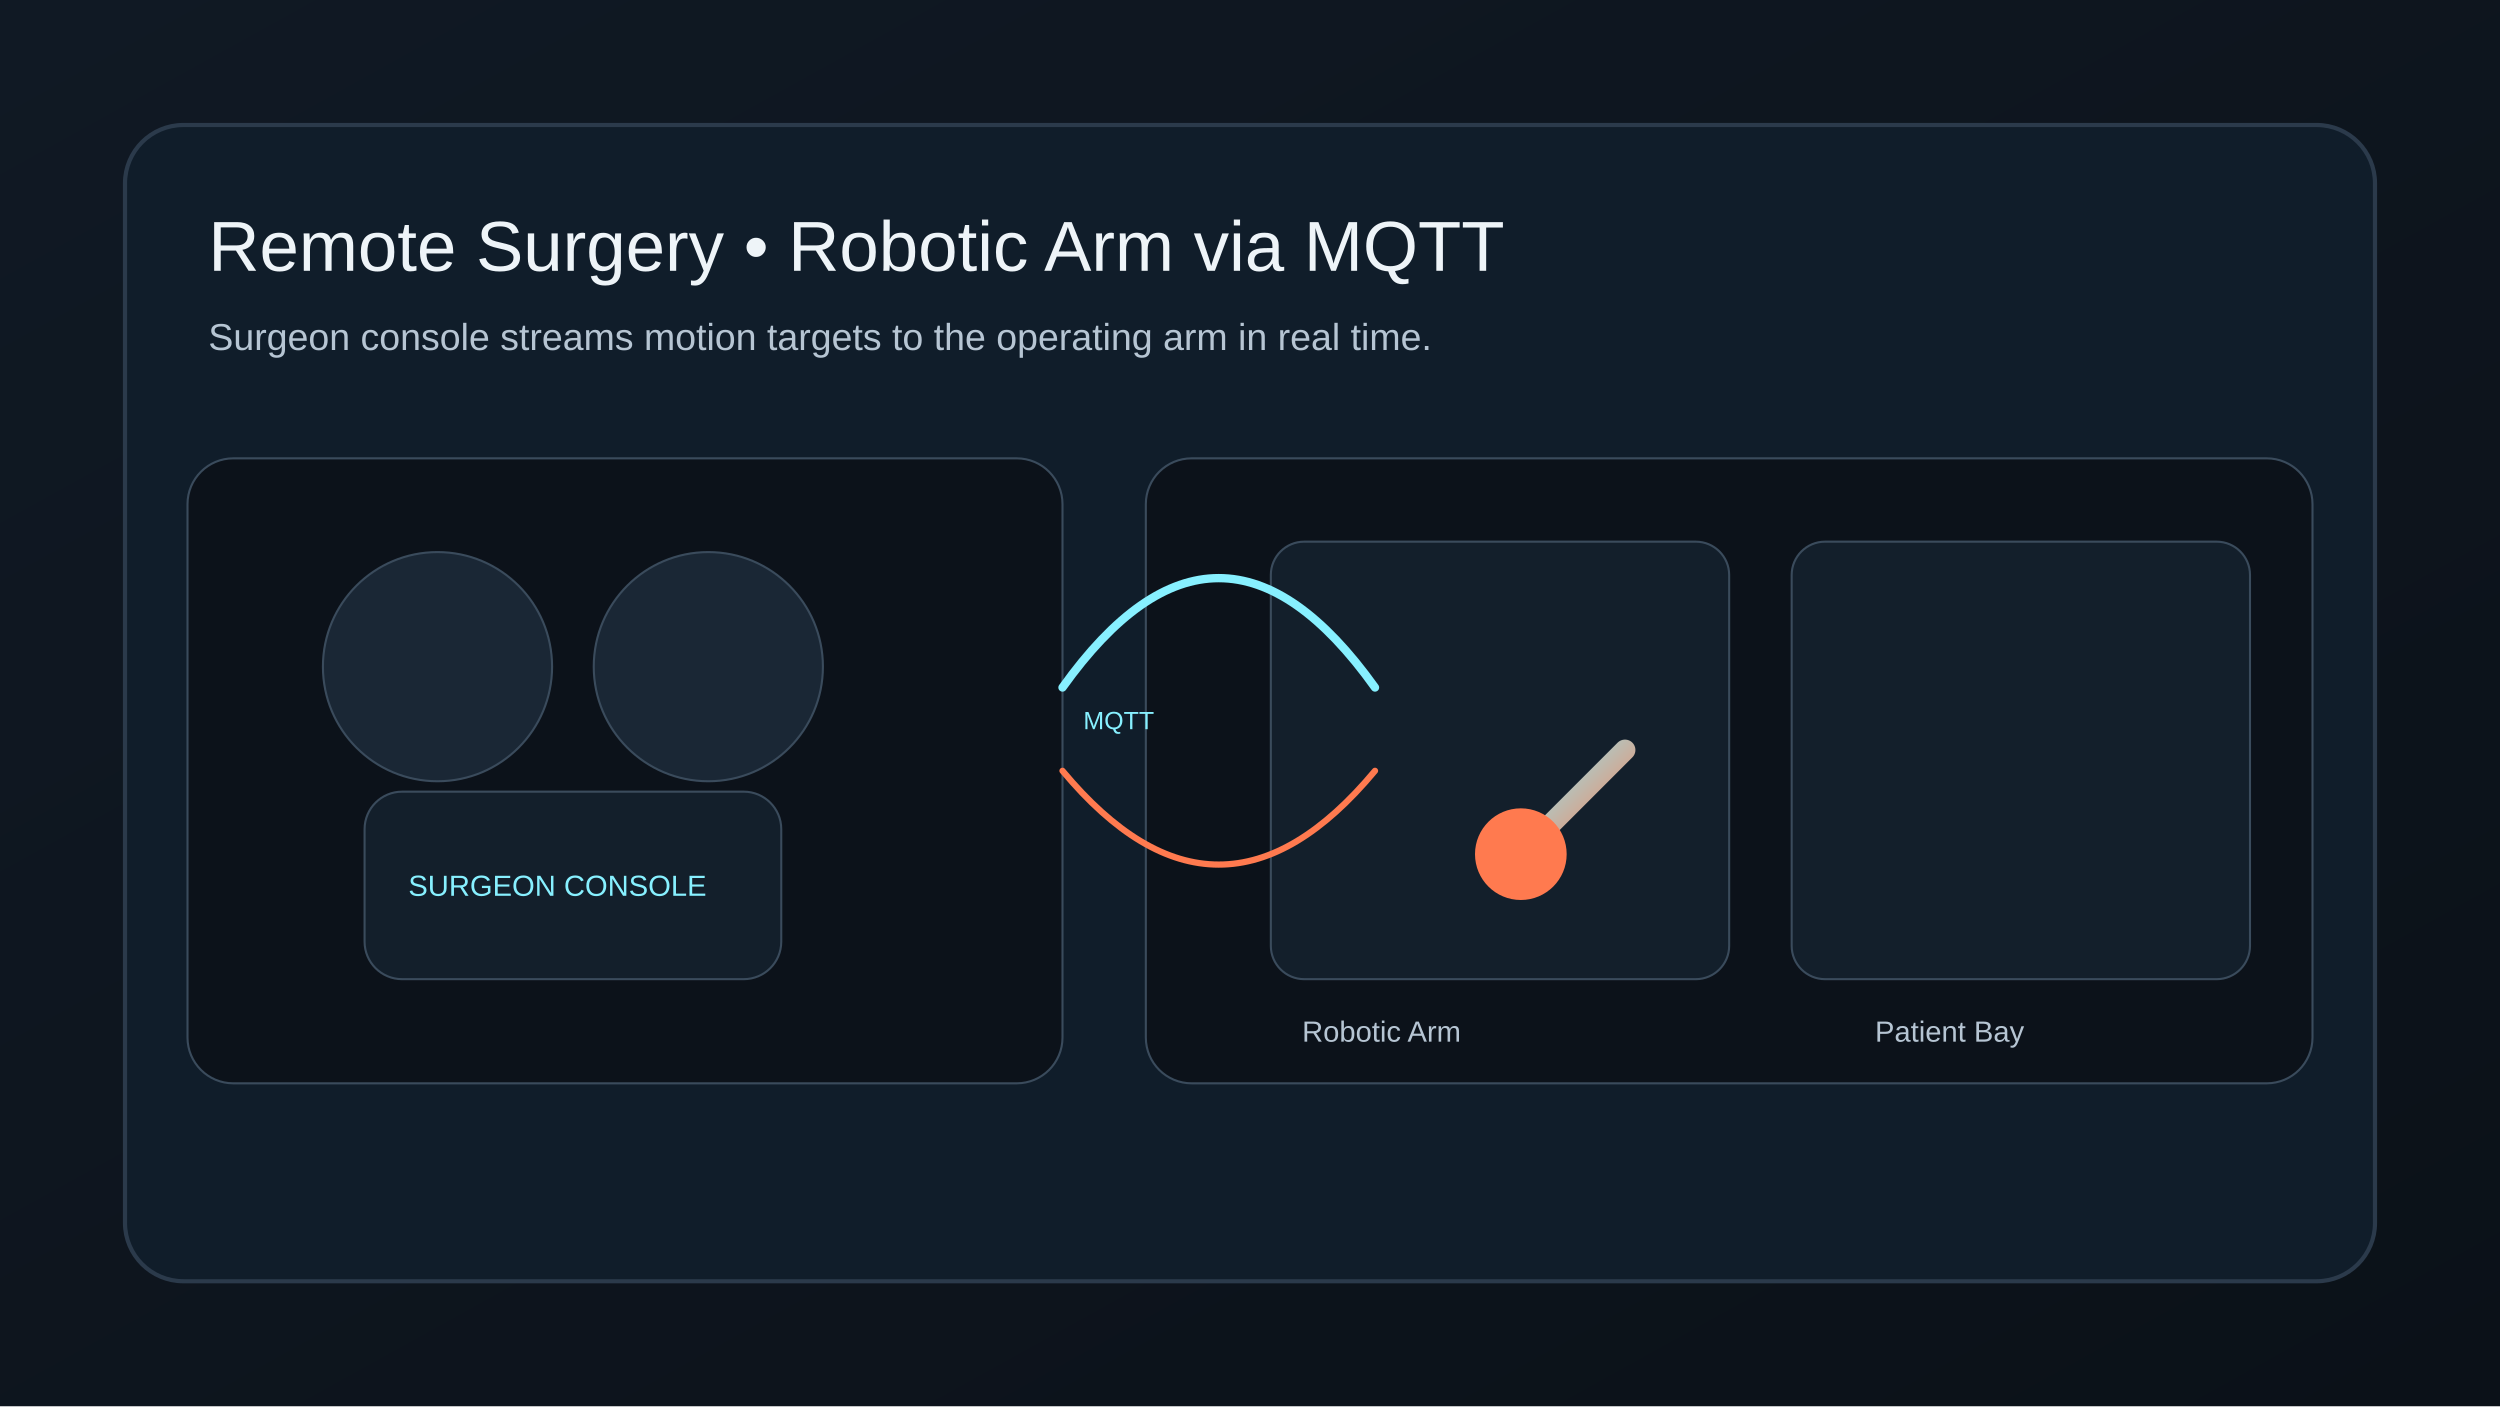
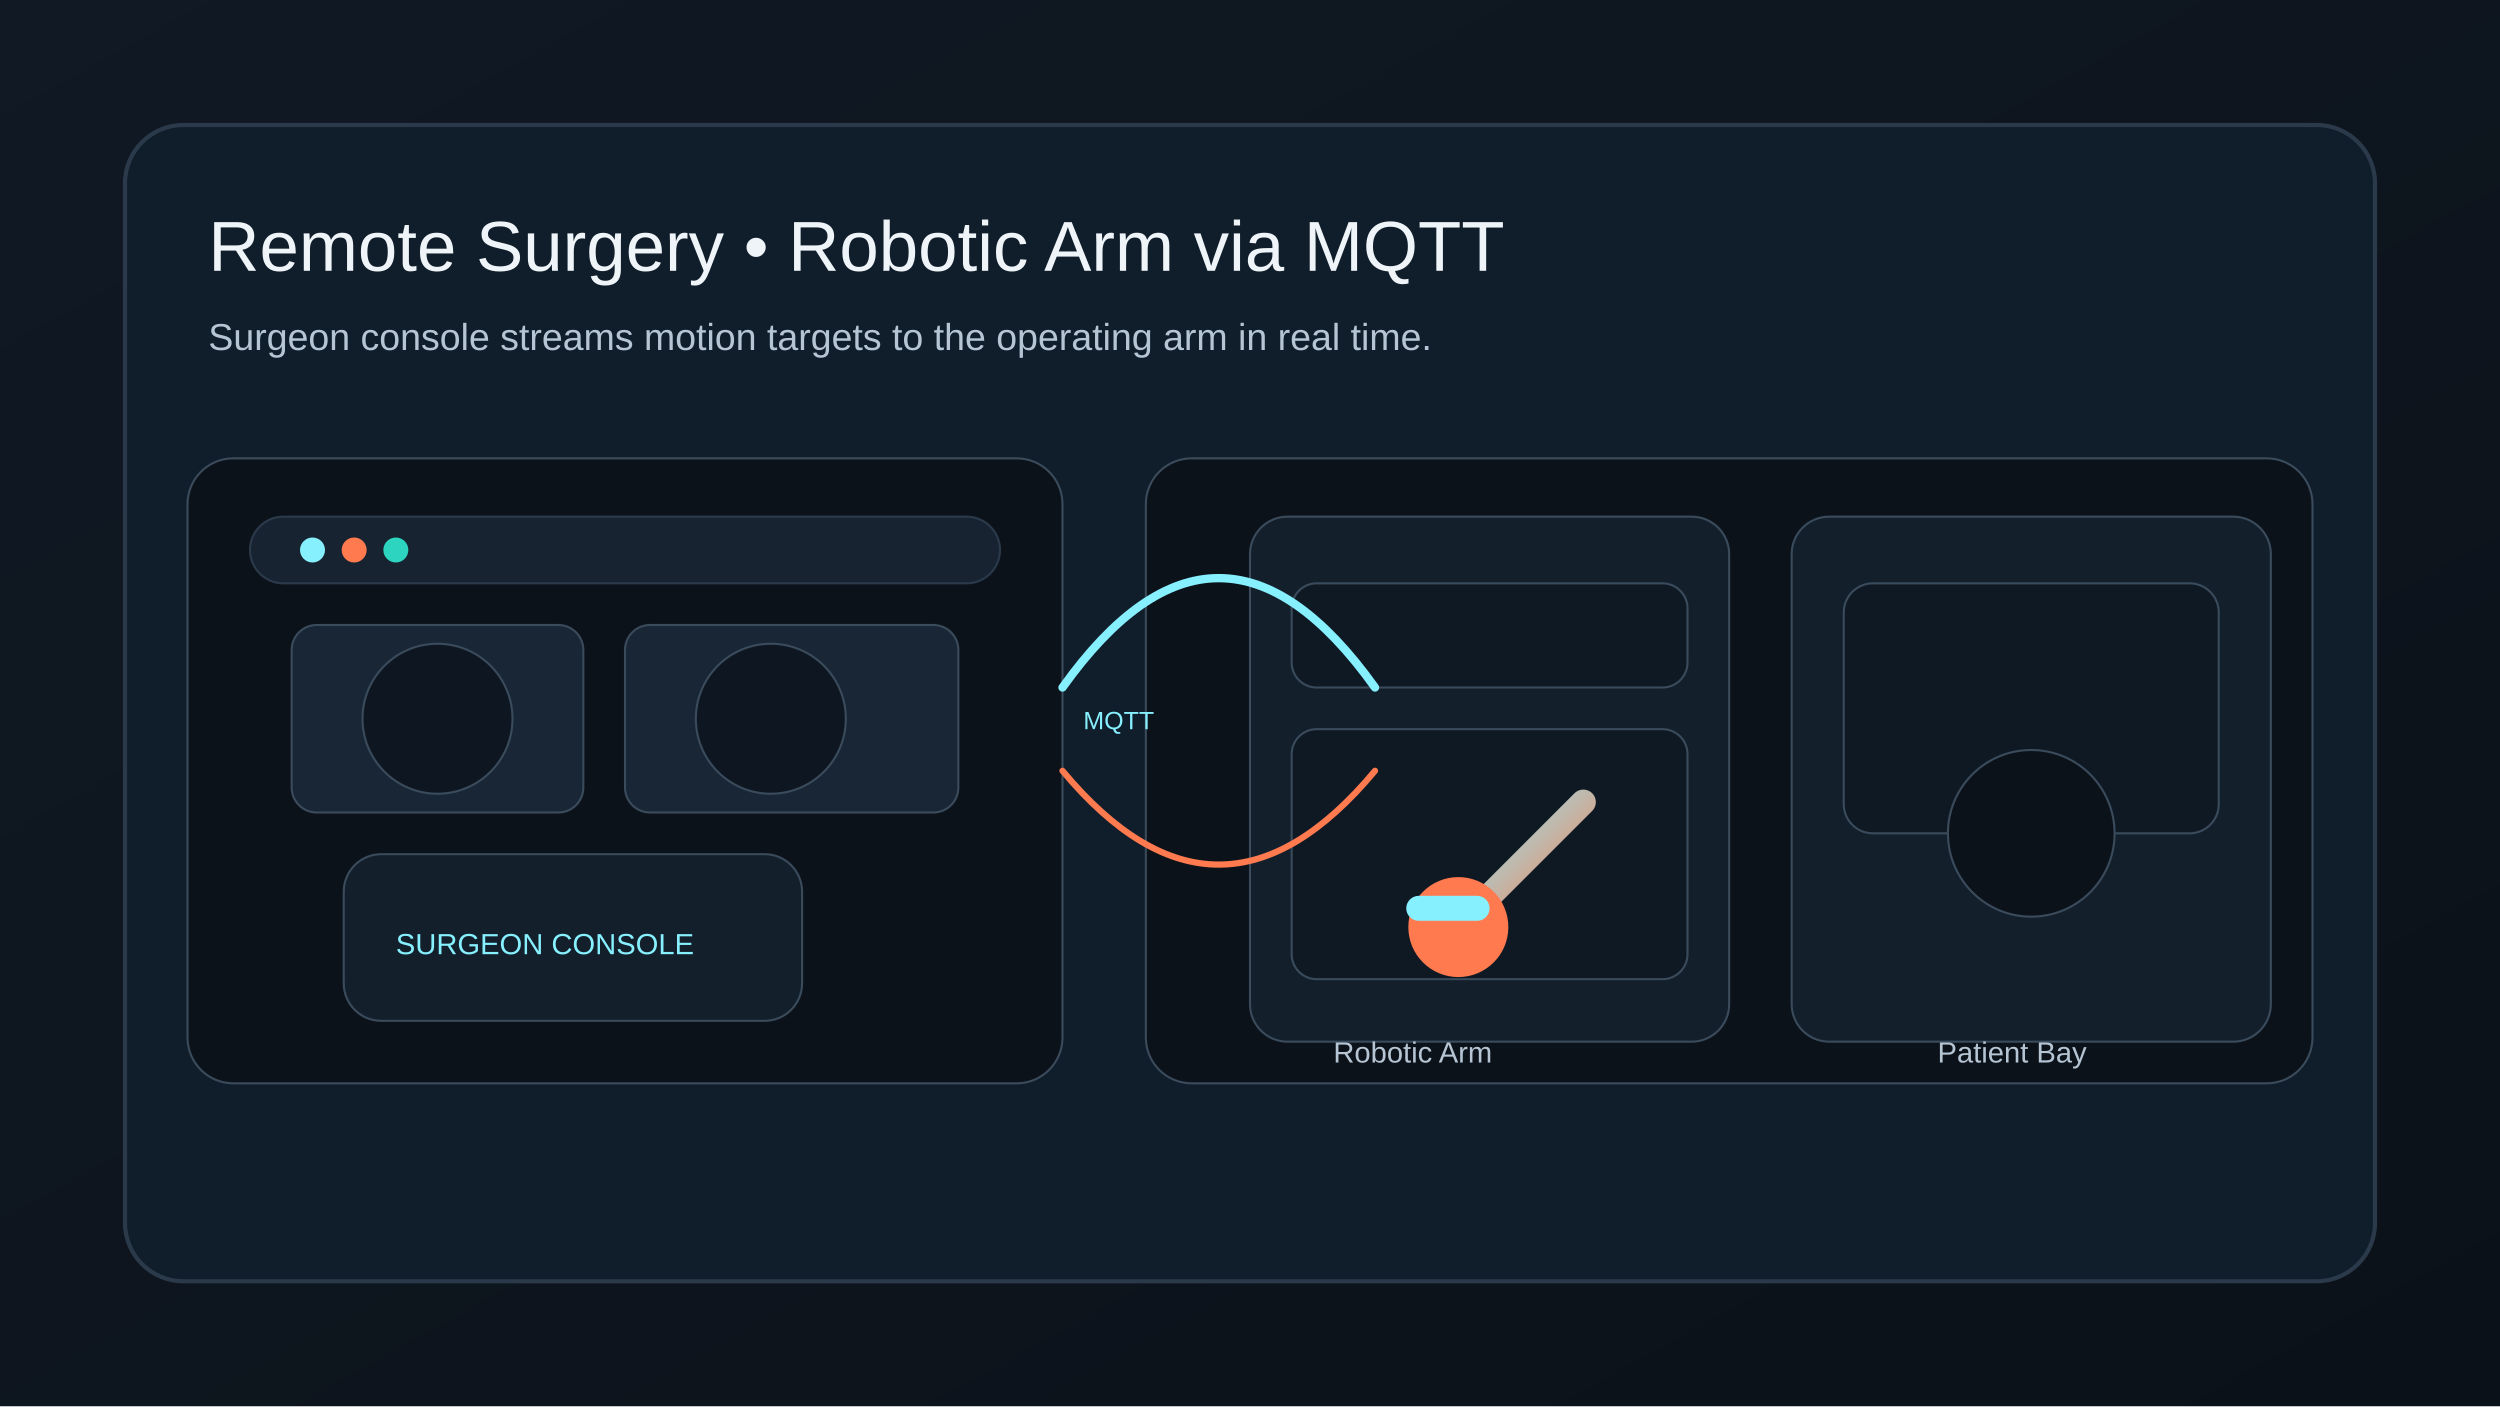
<svg xmlns="http://www.w3.org/2000/svg" width="1200" height="675" viewBox="0 0 1200 675">
  <defs>
    <linearGradient id="bg" x1="0" y1="0" x2="1" y2="1">
      <stop offset="0%" stop-color="#101924" />
      <stop offset="100%" stop-color="#0b1118" />
    </linearGradient>
    <linearGradient id="arm" x1="0" y1="0" x2="1" y2="1">
      <stop offset="0%" stop-color="#87f0ff" />
      <stop offset="100%" stop-color="#ff7a4f" />
    </linearGradient>
  </defs>
  <rect width="1200" height="675" fill="url(#bg)" />
  <rect x="60" y="60" width="1080" height="555" rx="28" fill="#101d2a" stroke="#2b3a4b" stroke-width="2" />
  <text x="100" y="130" fill="#eef4f8" font-family="Arial, sans-serif" font-size="34">
    Remote Surgery • Robotic Arm via MQTT
  </text>
  <text x="100" y="168" fill="#b6c5d3" font-family="Arial, sans-serif" font-size="18">
    Surgeon console streams motion targets to the operating arm in real time.
  </text>
  <rect x="90" y="220" width="420" height="300" rx="22" fill="#0c121a" stroke="#3a4b5c" />
  <rect x="550" y="220" width="560" height="300" rx="22" fill="#0c121a" stroke="#3a4b5c" />
-   <circle cx="210" cy="320" r="55" fill="#1a2735" stroke="#3a4b5c" />
-   <circle cx="340" cy="320" r="55" fill="#1a2735" stroke="#3a4b5c" />
-   <rect x="175" y="380" width="200" height="90" rx="18" fill="#131f2b" stroke="#3a4b5c" />
-   <text x="196" y="430" fill="#87f0ff" font-family="Arial, sans-serif" font-size="14">SURGEON CONSOLE</text>
-   <rect x="610" y="260" width="220" height="210" rx="16" fill="#131f2b" stroke="#3a4b5c" />
-   <rect x="860" y="260" width="220" height="210" rx="16" fill="#131f2b" stroke="#3a4b5c" />
-   <path d="M720 300h120" stroke="url(#arm)" stroke-width="10" stroke-linecap="round" />
-   <path d="M780 300v60" stroke="url(#arm)" stroke-width="10" stroke-linecap="round" />
-   <path d="M780 360l-50 50" stroke="url(#arm)" stroke-width="10" stroke-linecap="round" />
-   <circle cx="730" cy="410" r="22" fill="#ff7a4f" />
-   <text x="625" y="500" fill="#b6c5d3" font-family="Arial, sans-serif" font-size="14">Robotic Arm</text>
-   <text x="900" y="500" fill="#b6c5d3" font-family="Arial, sans-serif" font-size="14">Patient Bay</text>
+   <rect x="120" y="248" width="360" height="32" rx="16" fill="#172331" stroke="#2b3a4b" />
+   <circle cx="150" cy="264" r="6" fill="#87f0ff" />
+   <circle cx="170" cy="264" r="6" fill="#ff7a4f" />
+   <circle cx="190" cy="264" r="6" fill="#2dd4bf" />
+   <rect x="140" y="300" width="140" height="90" rx="12" fill="#182636" stroke="#3a4b5c" />
+   <rect x="300" y="300" width="160" height="90" rx="12" fill="#182636" stroke="#3a4b5c" />
+   <circle cx="210" cy="345" r="36" fill="#0e1721" stroke="#3a4b5c" />
+   <circle cx="370" cy="345" r="36" fill="#0e1721" stroke="#3a4b5c" />
+   <rect x="165" y="410" width="220" height="80" rx="18" fill="#131f2b" stroke="#3a4b5c" />
+   <text x="190" y="458" fill="#87f0ff" font-family="Arial, sans-serif" font-size="14">SURGEON CONSOLE</text>
+   <rect x="600" y="248" width="230" height="252" rx="18" fill="#131f2b" stroke="#3a4b5c" />
+   <rect x="860" y="248" width="230" height="252" rx="18" fill="#131f2b" stroke="#3a4b5c" />
+   <rect x="885" y="280" width="180" height="120" rx="14" fill="#0f1924" stroke="#3a4b5c" />
+   <circle cx="975" cy="400" r="40" fill="#0c121a" stroke="#3a4b5c" />
+   <rect x="620" y="280" width="190" height="50" rx="12" fill="#0f1924" stroke="#3a4b5c" />
+   <rect x="620" y="350" width="190" height="120" rx="12" fill="#0f1924" stroke="#3a4b5c" />
+   <path d="M700 315h120" stroke="url(#arm)" stroke-width="12" stroke-linecap="round" />
+   <path d="M760 315v70" stroke="url(#arm)" stroke-width="12" stroke-linecap="round" />
+   <path d="M760 385l-60 60" stroke="url(#arm)" stroke-width="12" stroke-linecap="round" />
+   <circle cx="700" cy="445" r="24" fill="#ff7a4f" />
+   <rect x="675" y="430" width="40" height="12" rx="6" fill="#87f0ff" />
+   <text x="640" y="510" fill="#b6c5d3" font-family="Arial, sans-serif" font-size="14">Robotic Arm</text>
+   <text x="930" y="510" fill="#b6c5d3" font-family="Arial, sans-serif" font-size="14">Patient Bay</text>
  <path d="M510 330 C560 260, 610 260, 660 330" fill="none" stroke="#87f0ff" stroke-width="4" stroke-linecap="round" />
  <path d="M510 370 C560 430, 610 430, 660 370" fill="none" stroke="#ff7a4f" stroke-width="3" stroke-linecap="round" />
  <text x="520" y="350" fill="#87f0ff" font-family="Arial, sans-serif" font-size="12">MQTT</text>
</svg>
